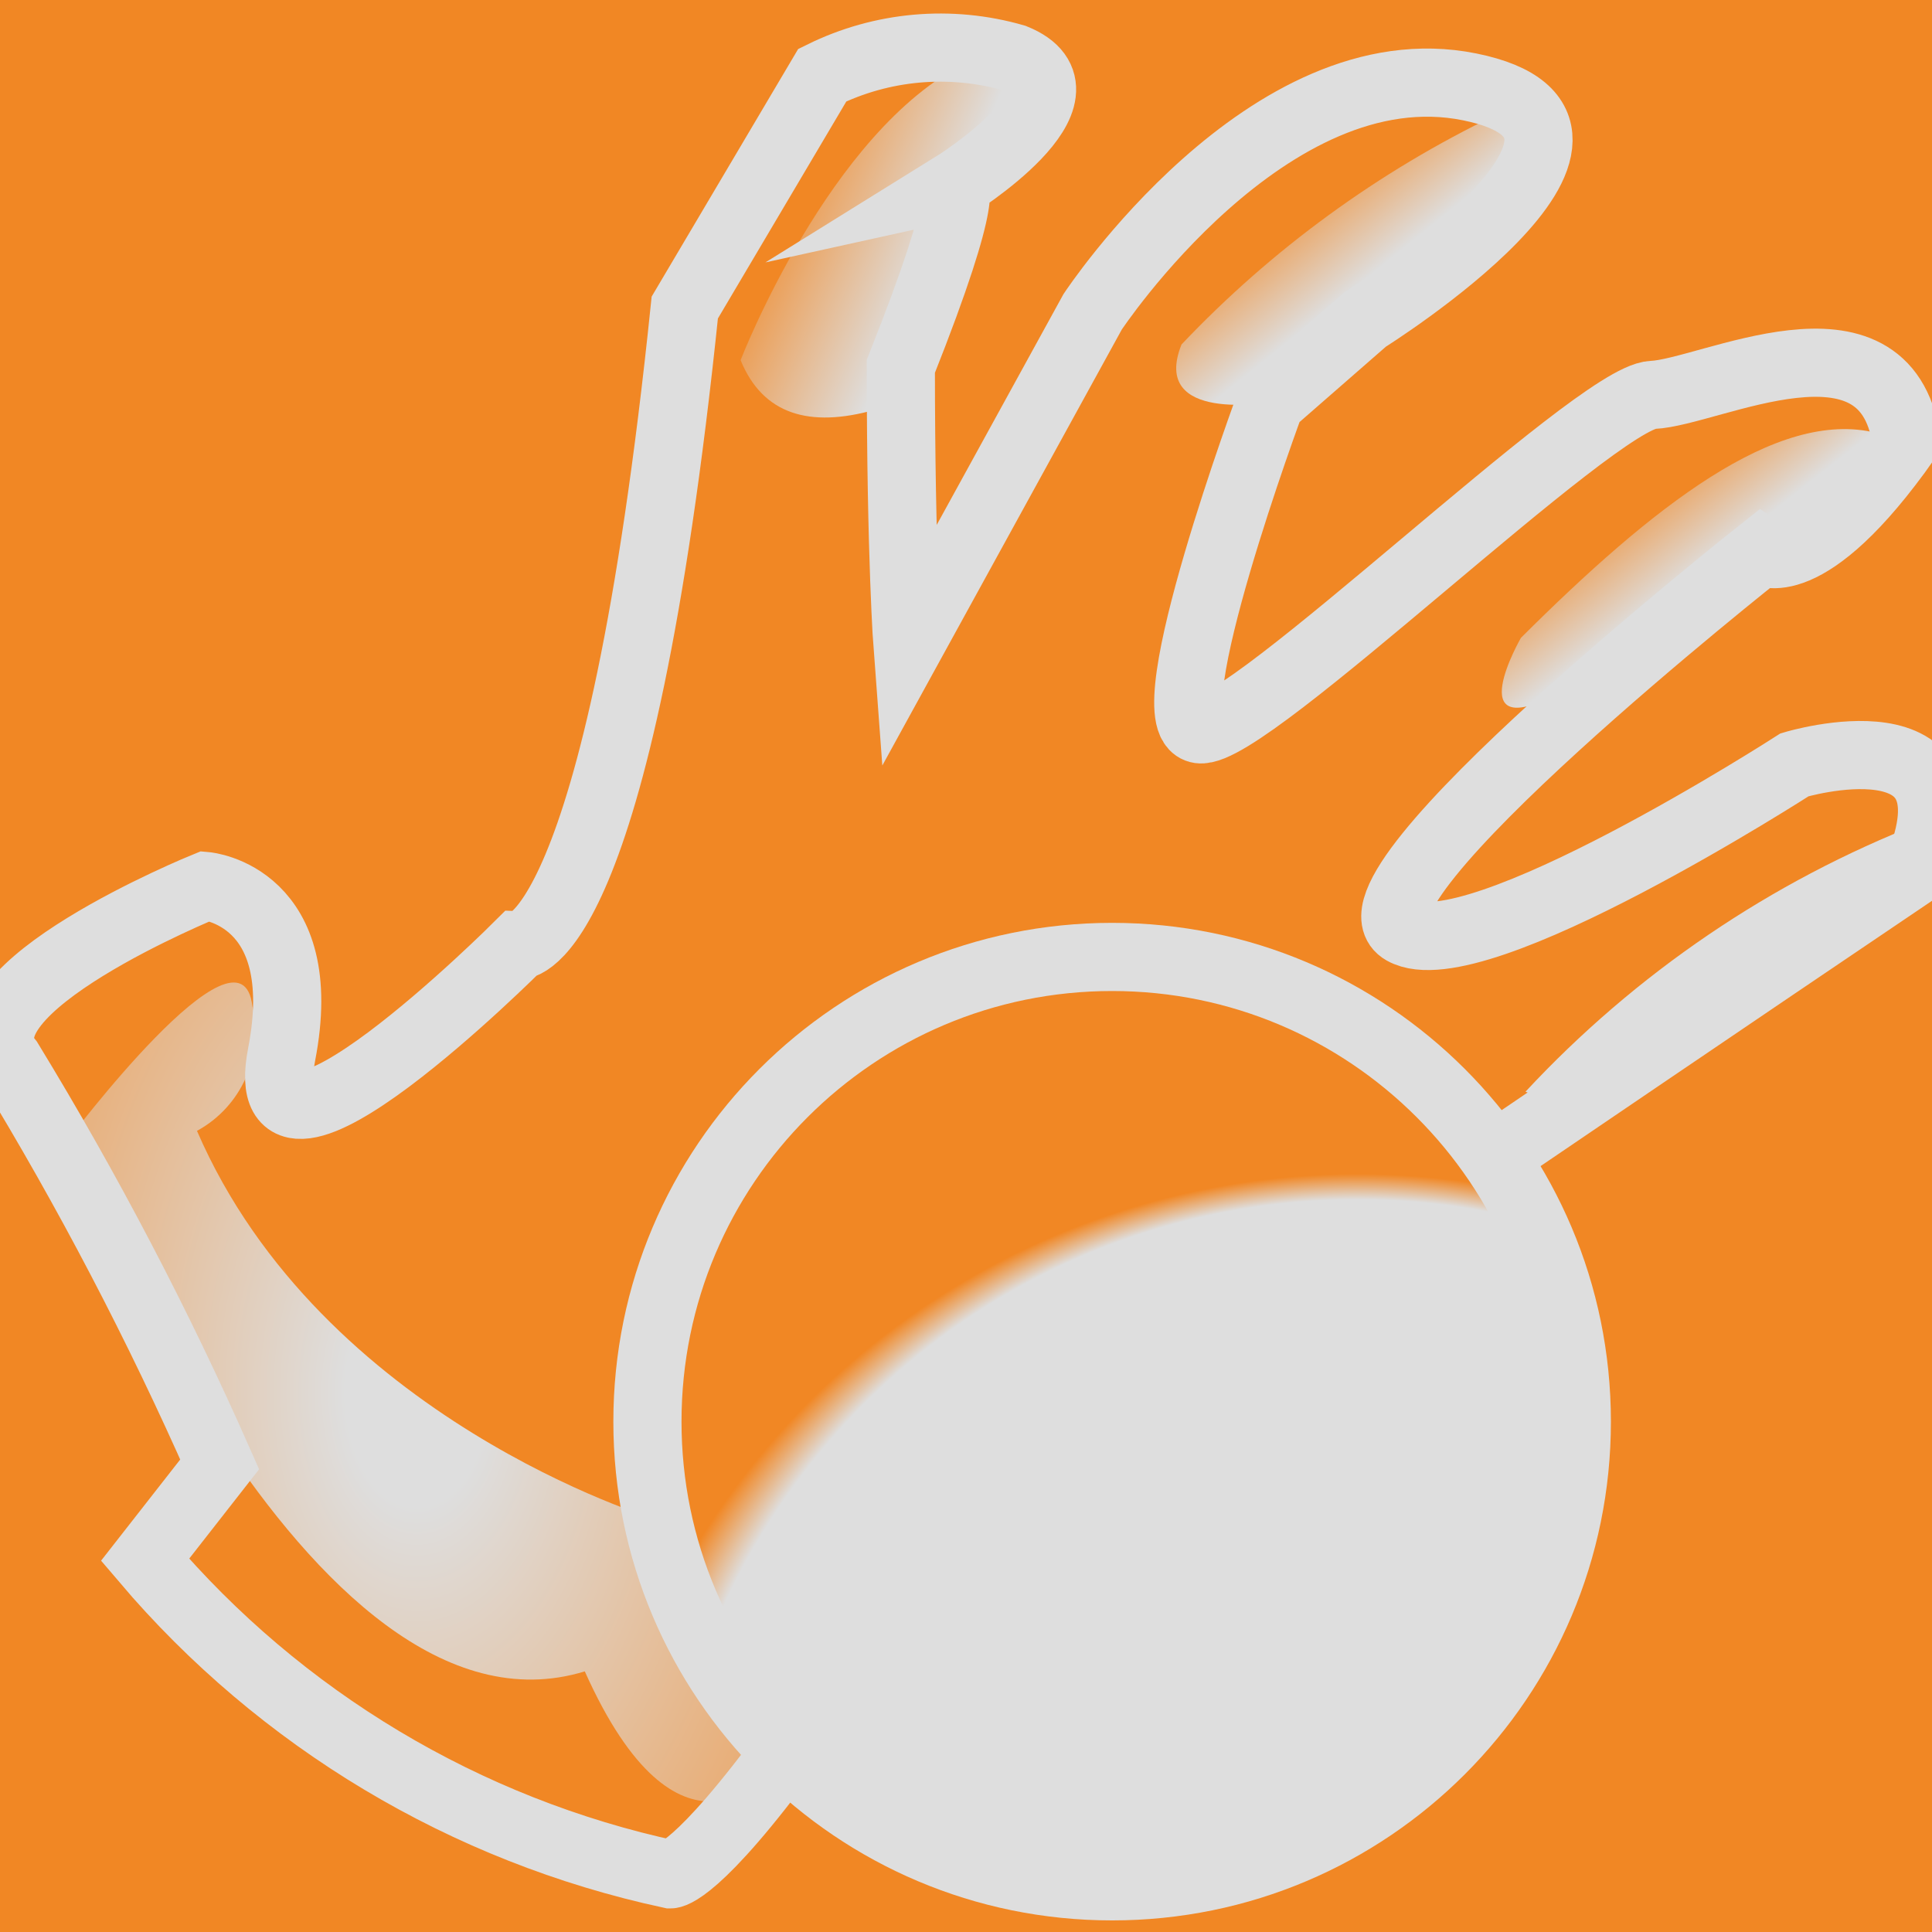
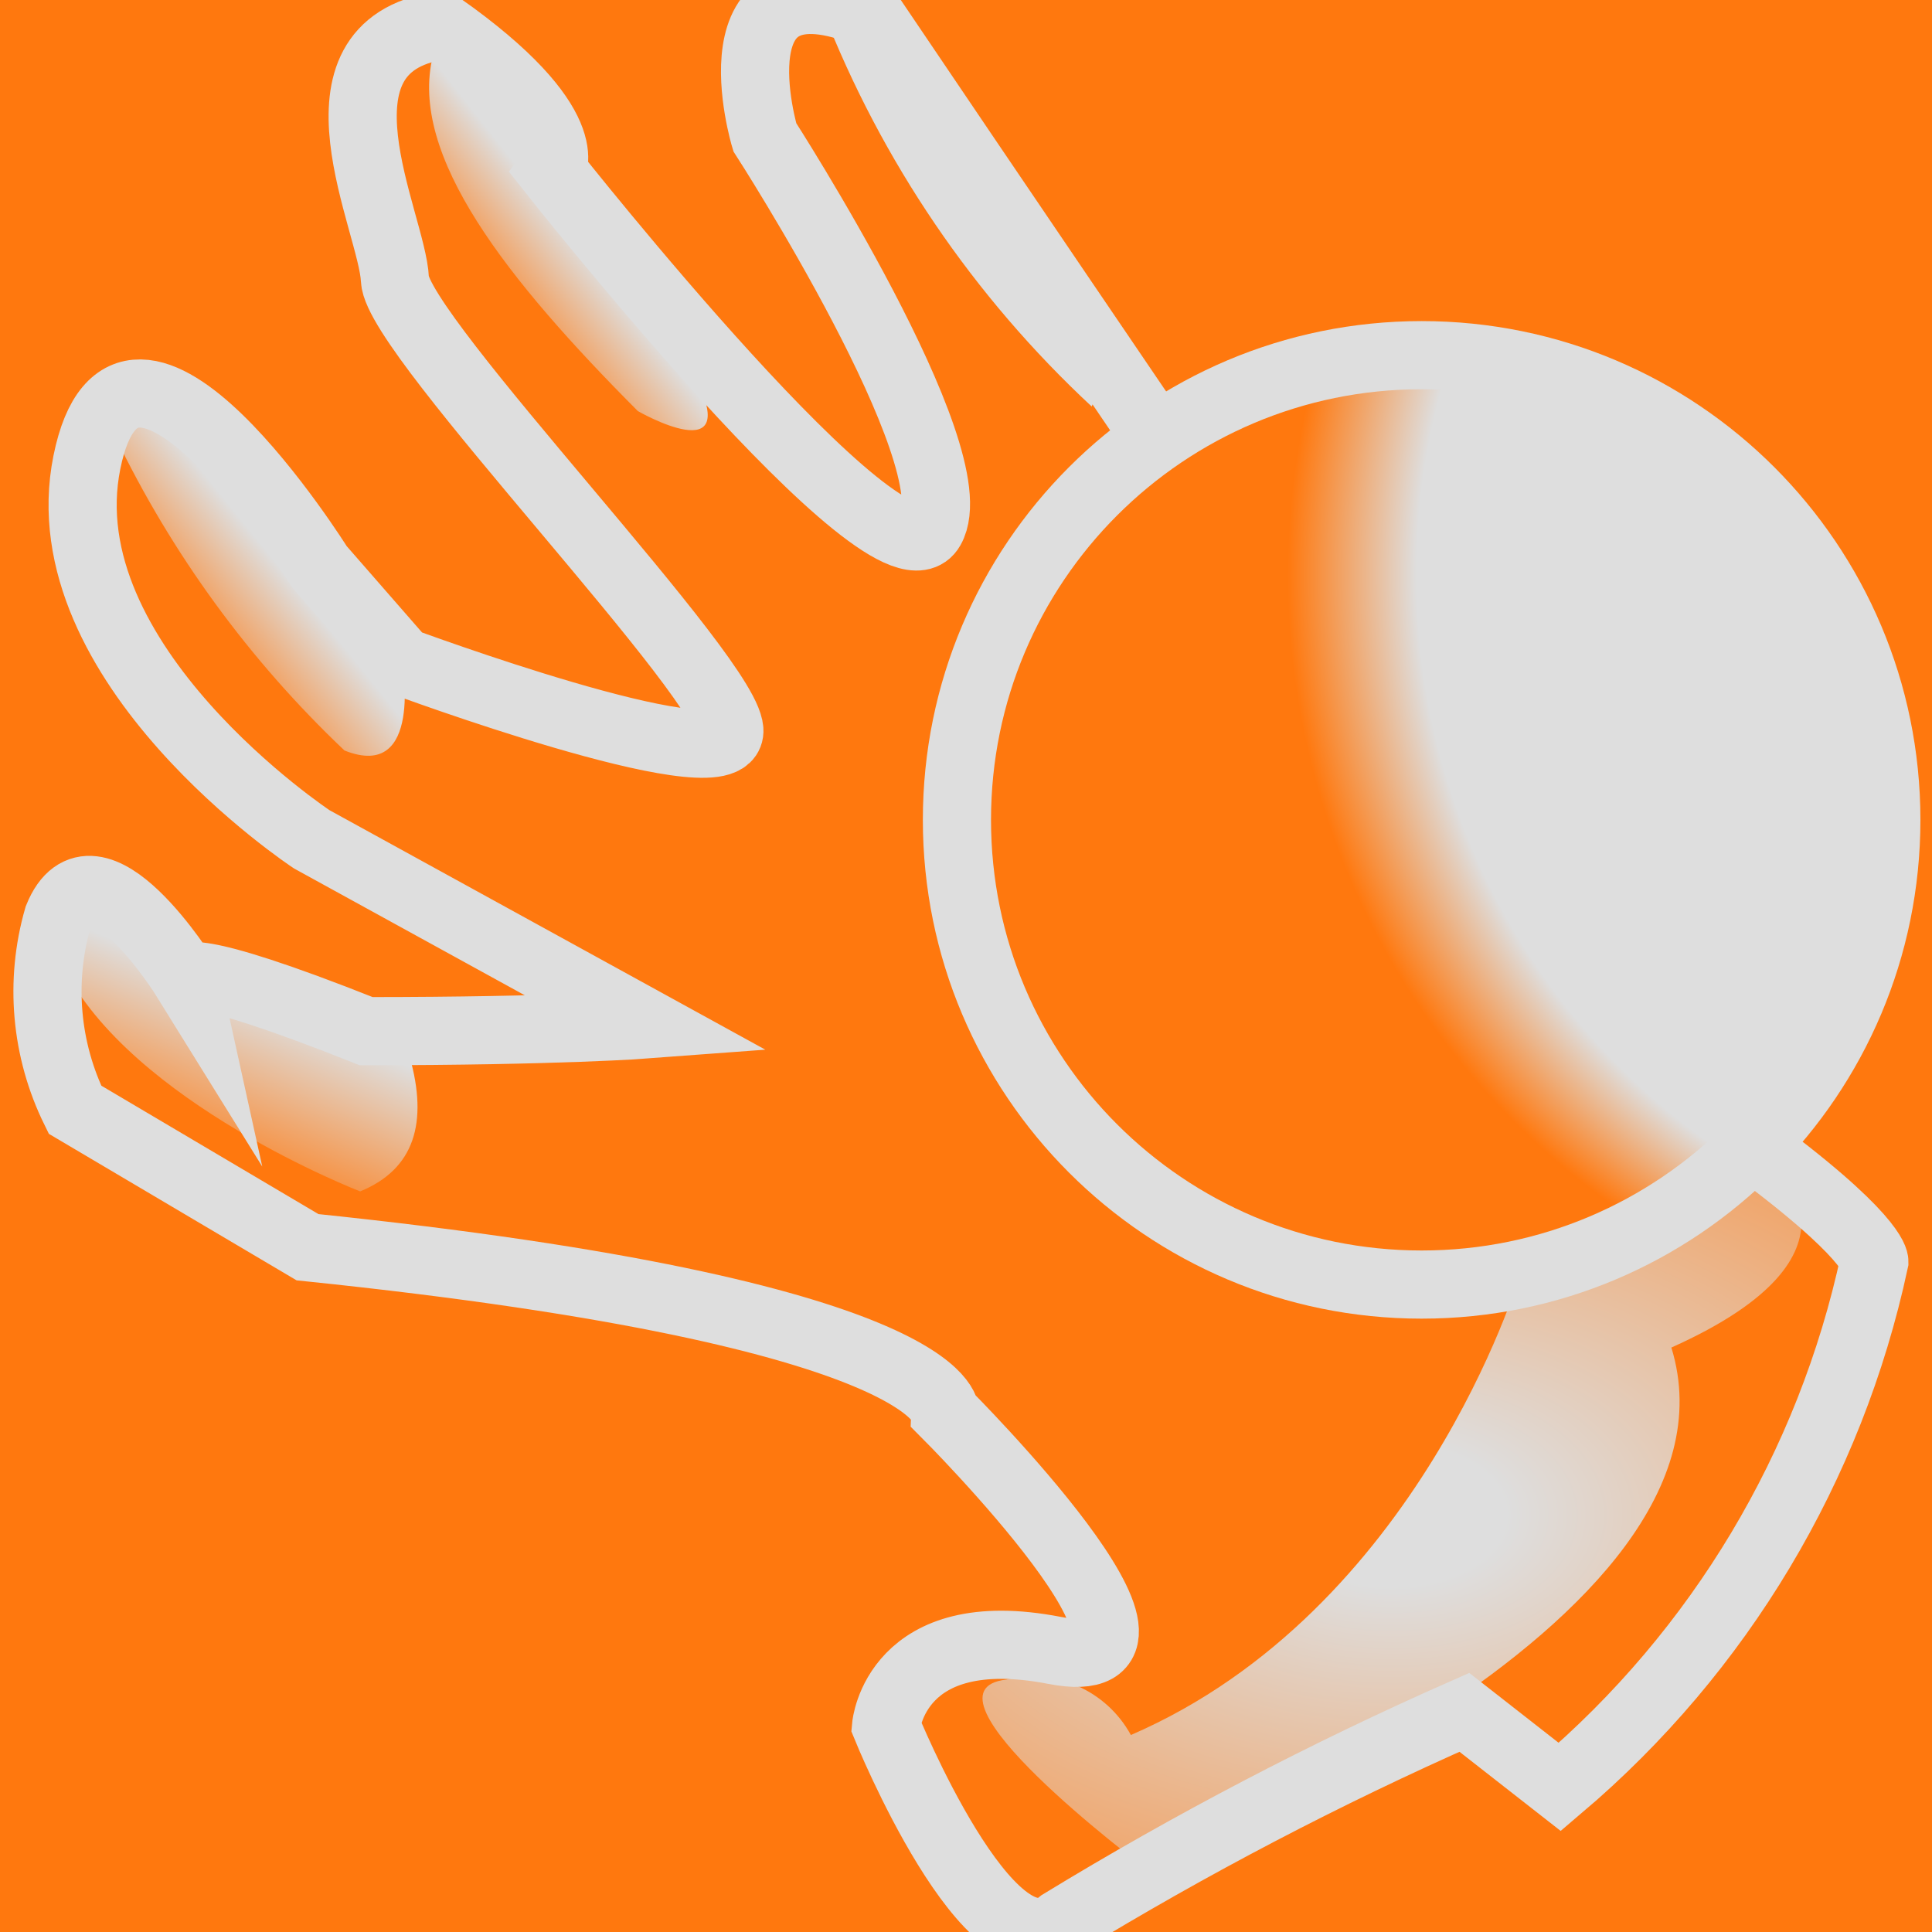
<svg xmlns="http://www.w3.org/2000/svg" viewBox="0 0 28.346 28.346">
  <defs>
-     <style>.a{fill:#f18724;}.b{fill:url(#a);}.c{fill:url(#b);}.d{fill:url(#c);}.e{fill:url(#d);}.f{fill:#dedede;}.g{fill:none;}.g,.h{stroke:#dedede;stroke-miterlimit:10;}.h{fill:url(#e);}</style>
-     <radialGradient id="a" cx="6.119" cy="20.423" r="9.799" gradientTransform="translate(0 -12.144) scale(1 1.595)" gradientUnits="userSpaceOnUse">
+     <style>.a{fill:#ff780e;}.b{fill:url(#a);}.c{fill:url(#b);}.d{fill:url(#c);}.e{fill:url(#d);}.f{fill:#dedede;}.g{fill:none;}.g,.h{stroke:#dedede;stroke-miterlimit:10;}.h{fill:url(#e);}</style>
+     <radialGradient id="a" cx="6.119" cy="7.928" r="9.794" gradientTransform="matrix(0, -1, -1.595, 0, 33.069, 28.346)" gradientUnits="userSpaceOnUse">
      <stop offset="0.107" stop-color="#dedede" />
-       <stop offset="1" stop-color="#f18724" />
+       <stop offset="1" stop-color="#ff780e" />
    </radialGradient>
-     <linearGradient id="b" x1="11.158" y1="2.555" x2="15.265" y2="4.317" gradientUnits="userSpaceOnUse">
-       <stop offset="0" stop-color="#f18724" />
+     <linearGradient id="b" x1="11.158" y1="25.791" x2="15.265" y2="24.029" gradientTransform="matrix(0, -1, -1, 0, 28.347, 28.346)" gradientUnits="userSpaceOnUse">
+       <stop offset="0" stop-color="#ff780e" />
      <stop offset="0.621" stop-color="#dedede" />
    </linearGradient>
-     <linearGradient id="c" x1="18.902" y1="2.483" x2="22.165" y2="6.521" gradientUnits="userSpaceOnUse">
-       <stop offset="0" stop-color="#f18724" />
+     <linearGradient id="c" x1="18.902" y1="25.864" x2="22.165" y2="21.826" gradientTransform="matrix(0, -1, -1, 0, 28.347, 28.346)" gradientUnits="userSpaceOnUse">
+       <stop offset="0" stop-color="#ff780e" />
      <stop offset="0.379" stop-color="#dedede" />
    </linearGradient>
-     <linearGradient id="d" x1="23.777" y1="6.965" x2="27.324" y2="11.462" gradientUnits="userSpaceOnUse">
-       <stop offset="0" stop-color="#f18724" />
+     <linearGradient id="d" x1="23.777" y1="21.382" x2="27.324" y2="16.885" gradientTransform="matrix(0, -1, -1, 0, 28.347, 28.346)" gradientUnits="userSpaceOnUse">
+       <stop offset="0" stop-color="#ff780e" />
      <stop offset="0.316" stop-color="#dedede" />
    </linearGradient>
-     <radialGradient id="e" cx="19.911" cy="-1.065" fy="7.356" r="12.601" gradientTransform="matrix(1, 0, 0, -1, 0, 28.346)" gradientUnits="userSpaceOnUse">
+     <radialGradient id="e" cx="19.911" cy="29.411" fy="37.832" r="12.601" gradientTransform="translate(0 28.346) rotate(-90)" gradientUnits="userSpaceOnUse">
      <stop offset="0.811" stop-color="#dedede" />
-       <stop offset="0.901" stop-color="#f18724" />
+       <stop offset="0.901" stop-color="#ff780e" />
    </radialGradient>
  </defs>
  <rect class="a" width="28.346" height="28.346" />
-   <path class="b" d="M9.6,22.285s-4.88-1.464-6.71-5.693a1.648,1.648,0,0,0,.813-1.83C3.537,13.339.975,16.755.975,16.755s3.5,9.027,7.605,7.767c1.383,3.09,2.684,1.5,2.684,1.5Z" />
-   <path class="c" d="M12.837,6.012c-.96.27-1.644.071-1.971-.728,0,0,1.3-3.366,3.306-4.36l.711-.072.453.522-1.107,1.3Z" />
-   <path class="d" d="M17.335,5.054a15.8,15.8,0,0,1,4.62-3.37l.465.029.029.726L18.641,5.9S16.87,6.216,17.335,5.054Z" />
-   <path class="e" d="M22.315,9.358c1.924-1.917,3.753-3.368,5.21-3.007l.237.166s-.207.61-1.6,1.513c-1.153.747-2.587,1.776-3.325,2.157C21.415,10.922,22.315,9.358,22.315,9.358Z" />
-   <path class="f" d="M22.382,16.017a15.746,15.746,0,0,1,5.81-3.946l-.035.52L22.92,16.25Z" />
-   <path class="g" d="M2.128,22.885l1.095-1.4A50.431,50.431,0,0,0,.131,15.57C-.739,14.526,3.019,13,3.019,13s1.565.139,1.113,2.471,3.479-1.6,3.479-1.6,1.462.07,2.436-9.359c.557-.94,2.018-3.41,2.018-3.41a3.917,3.917,0,0,1,2.818-.25c1.288.522-.9,1.879-.9,1.879s.313-.069-.766,2.644c0,2.819.1,4.141.1,4.141l2.714-4.941s2.575-3.9,5.533-3.3-1.531,3.41-1.531,3.41L18.641,5.9S16.9,10.6,17.6,10.7s5.811-4.871,6.646-4.906,3.41-1.392,3.723.661C26.5,8.542,25.843,8.089,25.843,8.089s-6.3,4.976-5.254,5.567,5.741-2.435,5.741-2.435,2.784-.835,1.81,1.531c-2.68,1.809-6.159,4.175-6.159,4.175s-1.009,7.515-8.35,9.742c-.209-.035-.7.522-2.018-1.078C10.221,27.5,9.838,27.5,9.838,27.5A13.973,13.973,0,0,1,2.128,22.885Z" />
-   <circle class="h" cx="16.317" cy="20.858" r="6.818" />
+   <path class="b" d="M22.285,18.746s-1.464,4.88-5.693,6.71a1.648,1.648,0,0,0-1.83-.813c-1.423.166,1.993,2.728,1.993,2.728s9.027-3.5,7.767-7.6c3.09-1.383,1.5-2.684,1.5-2.684Z" />
+   <path class="c" d="M6.012,15.509c.27.96.071,1.644-.728,1.971,0,0-3.366-1.3-4.36-3.306l-.072-.711.522-.453,1.3,1.107Z" />
+   <path class="d" d="M5.054,11.011a15.786,15.786,0,0,1-3.37-4.62l.029-.465L2.439,5.9,5.9,9.705S6.216,11.476,5.054,11.011Z" />
+   <path class="e" d="M9.358,6.031C7.441,4.107,5.99,2.278,6.351.821L6.517.584s.61.207,1.513,1.6c.747,1.153,1.776,2.587,2.157,3.325C10.922,6.931,9.358,6.031,9.358,6.031Z" />
+   <path class="f" d="M16.017,5.964A15.746,15.746,0,0,1,12.071.154l.52.035L16.25,5.426Z" />
+   <path class="g" d="M22.885,26.218l-1.4-1.095a50.589,50.589,0,0,0-5.915,3.092c-1.044.87-2.57-2.888-2.57-2.888s.139-1.565,2.471-1.113-1.6-3.479-1.6-3.479.07-1.462-9.359-2.436L1.1,16.281a3.923,3.923,0,0,1-.25-2.818c.522-1.288,1.879.9,1.879.9s-.069-.313,2.644.766c2.819,0,4.141-.1,4.141-.1L4.575,12.315s-3.9-2.575-3.3-5.533,3.41,1.531,3.41,1.531L5.9,9.705s4.7,1.741,4.8,1.041S5.829,4.935,5.794,4.1,4.4.69,6.455.377C8.542,1.846,8.089,2.5,8.089,2.5s4.976,6.3,5.567,5.254-2.435-5.741-2.435-5.741S10.386-.768,12.752.206c1.809,2.68,4.175,6.159,4.175,6.159s7.515,1.009,9.742,8.35c-.035.209.522.7-1.078,2.018C27.5,18.125,27.5,18.508,27.5,18.508A13.963,13.963,0,0,1,22.885,26.218Z" />
+   <circle class="h" cx="20.858" cy="12.029" r="6.818" />
</svg>
